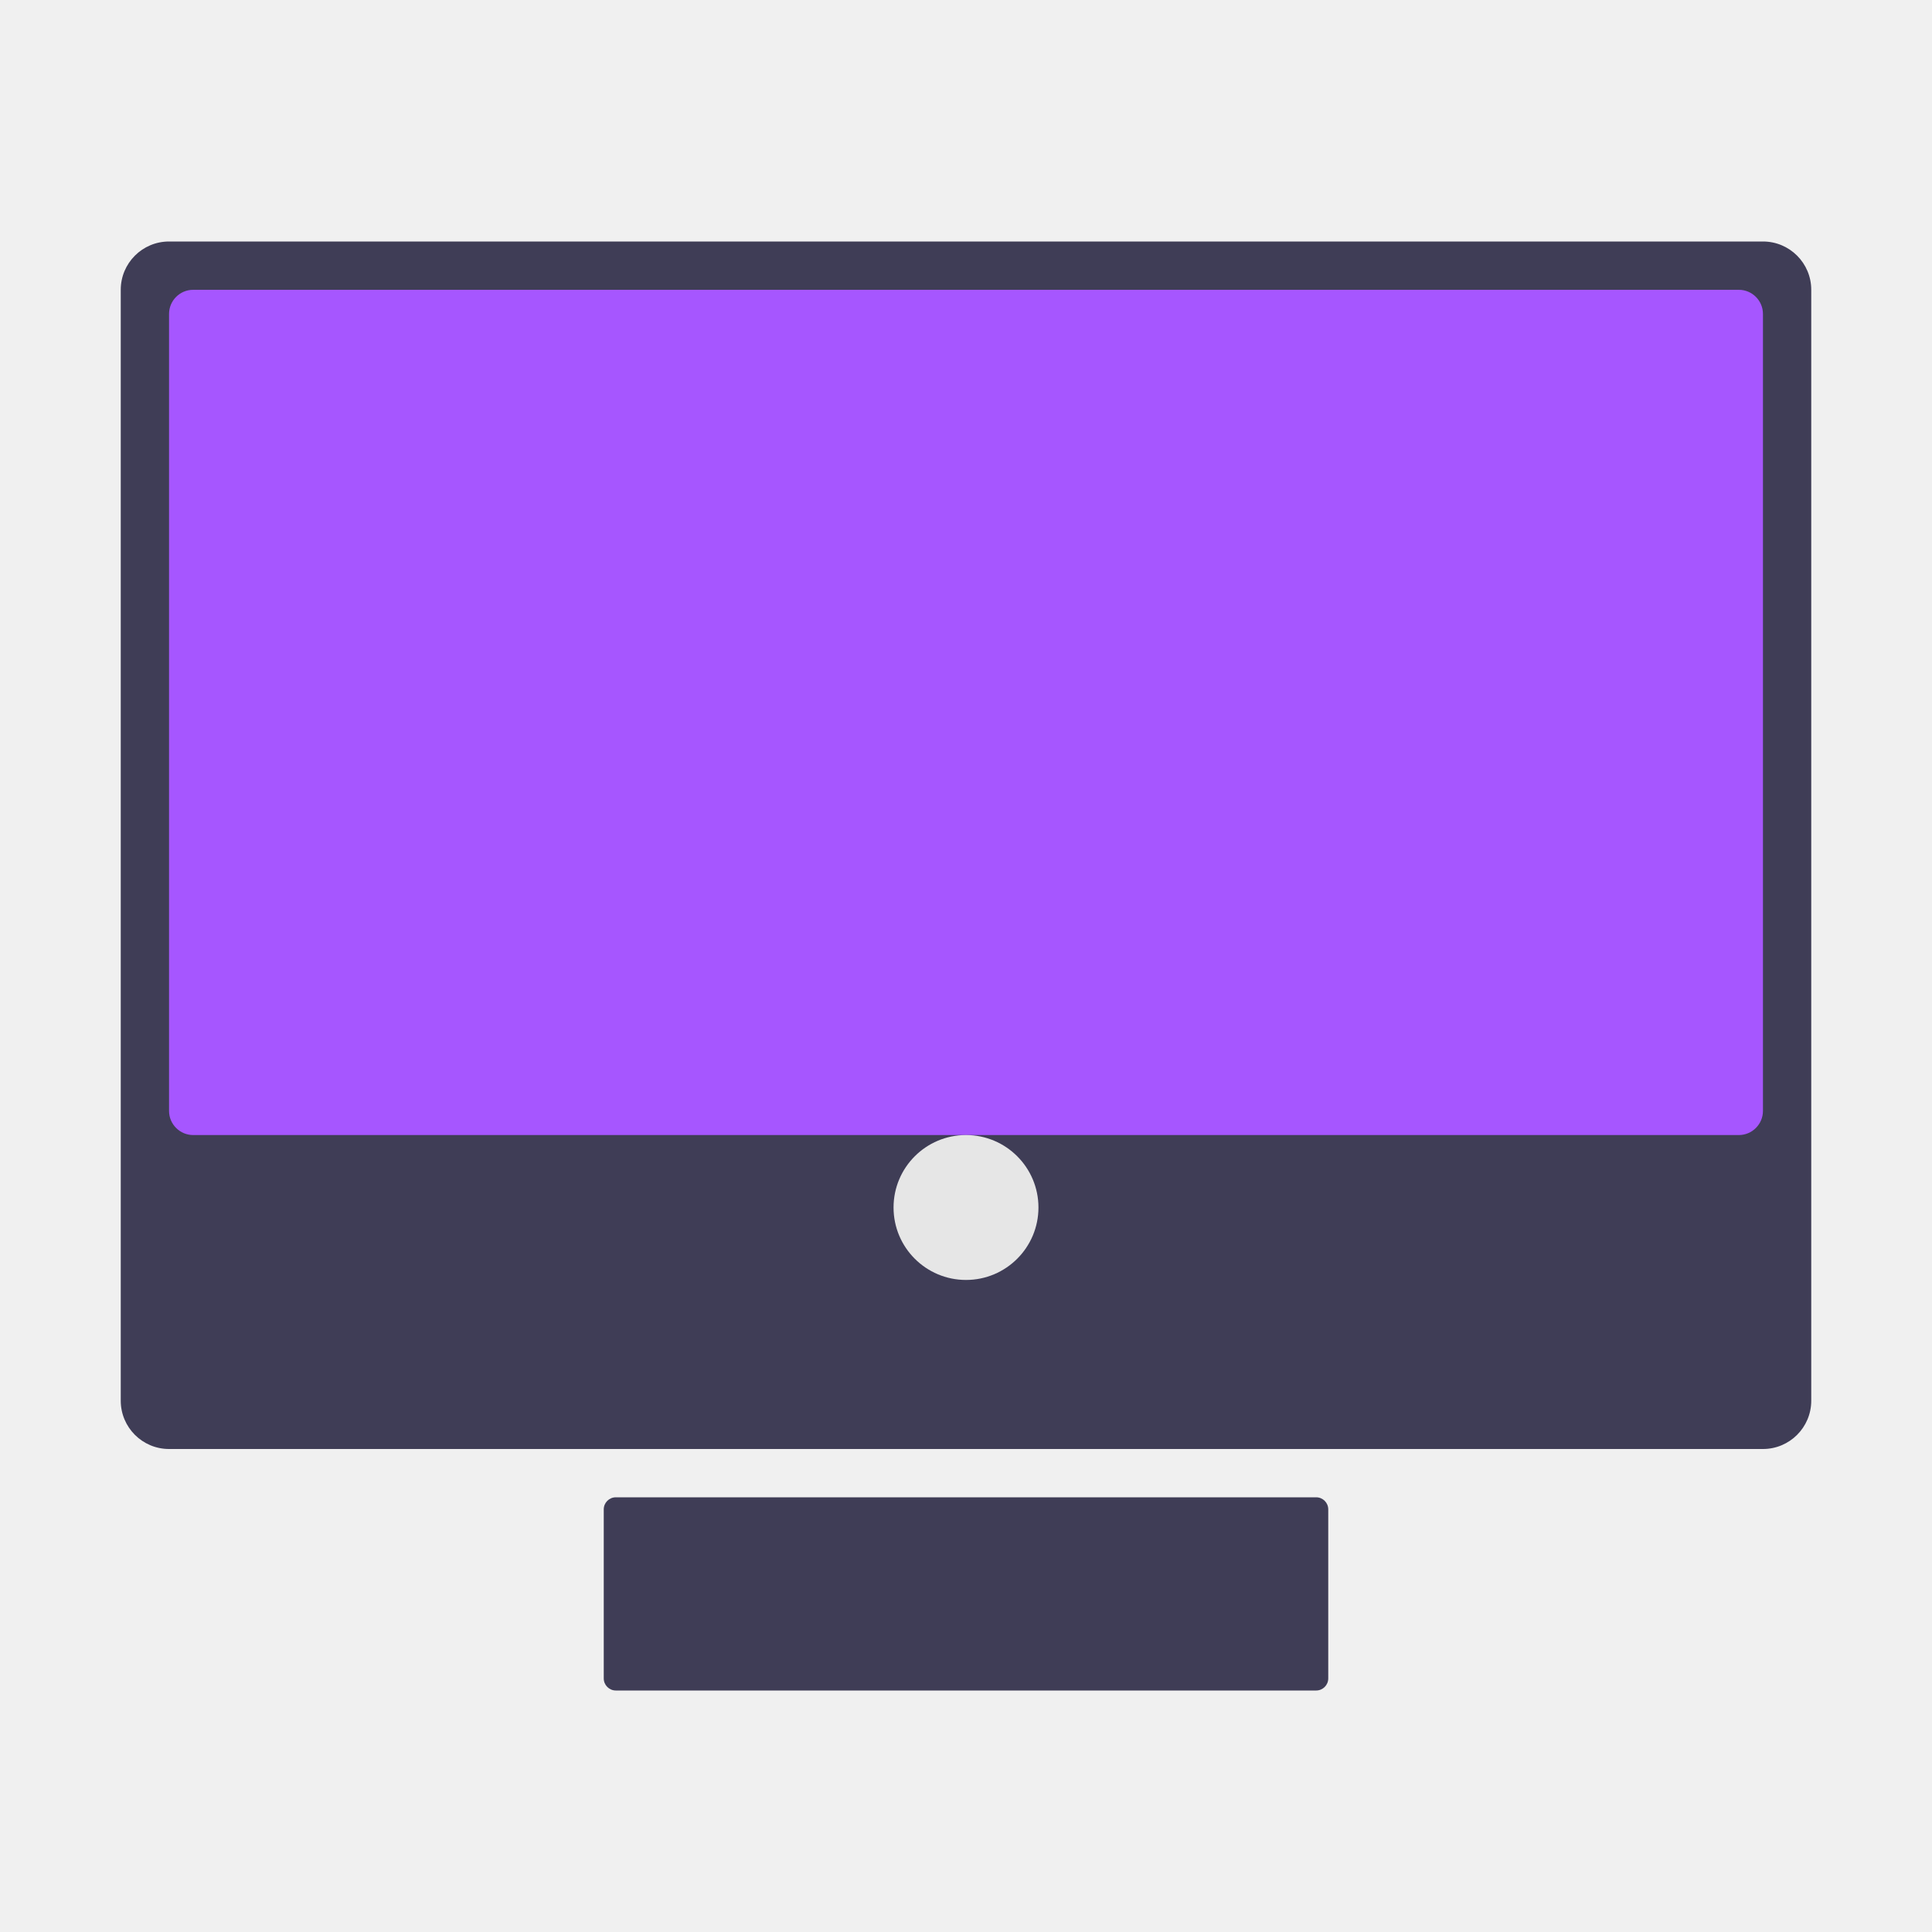
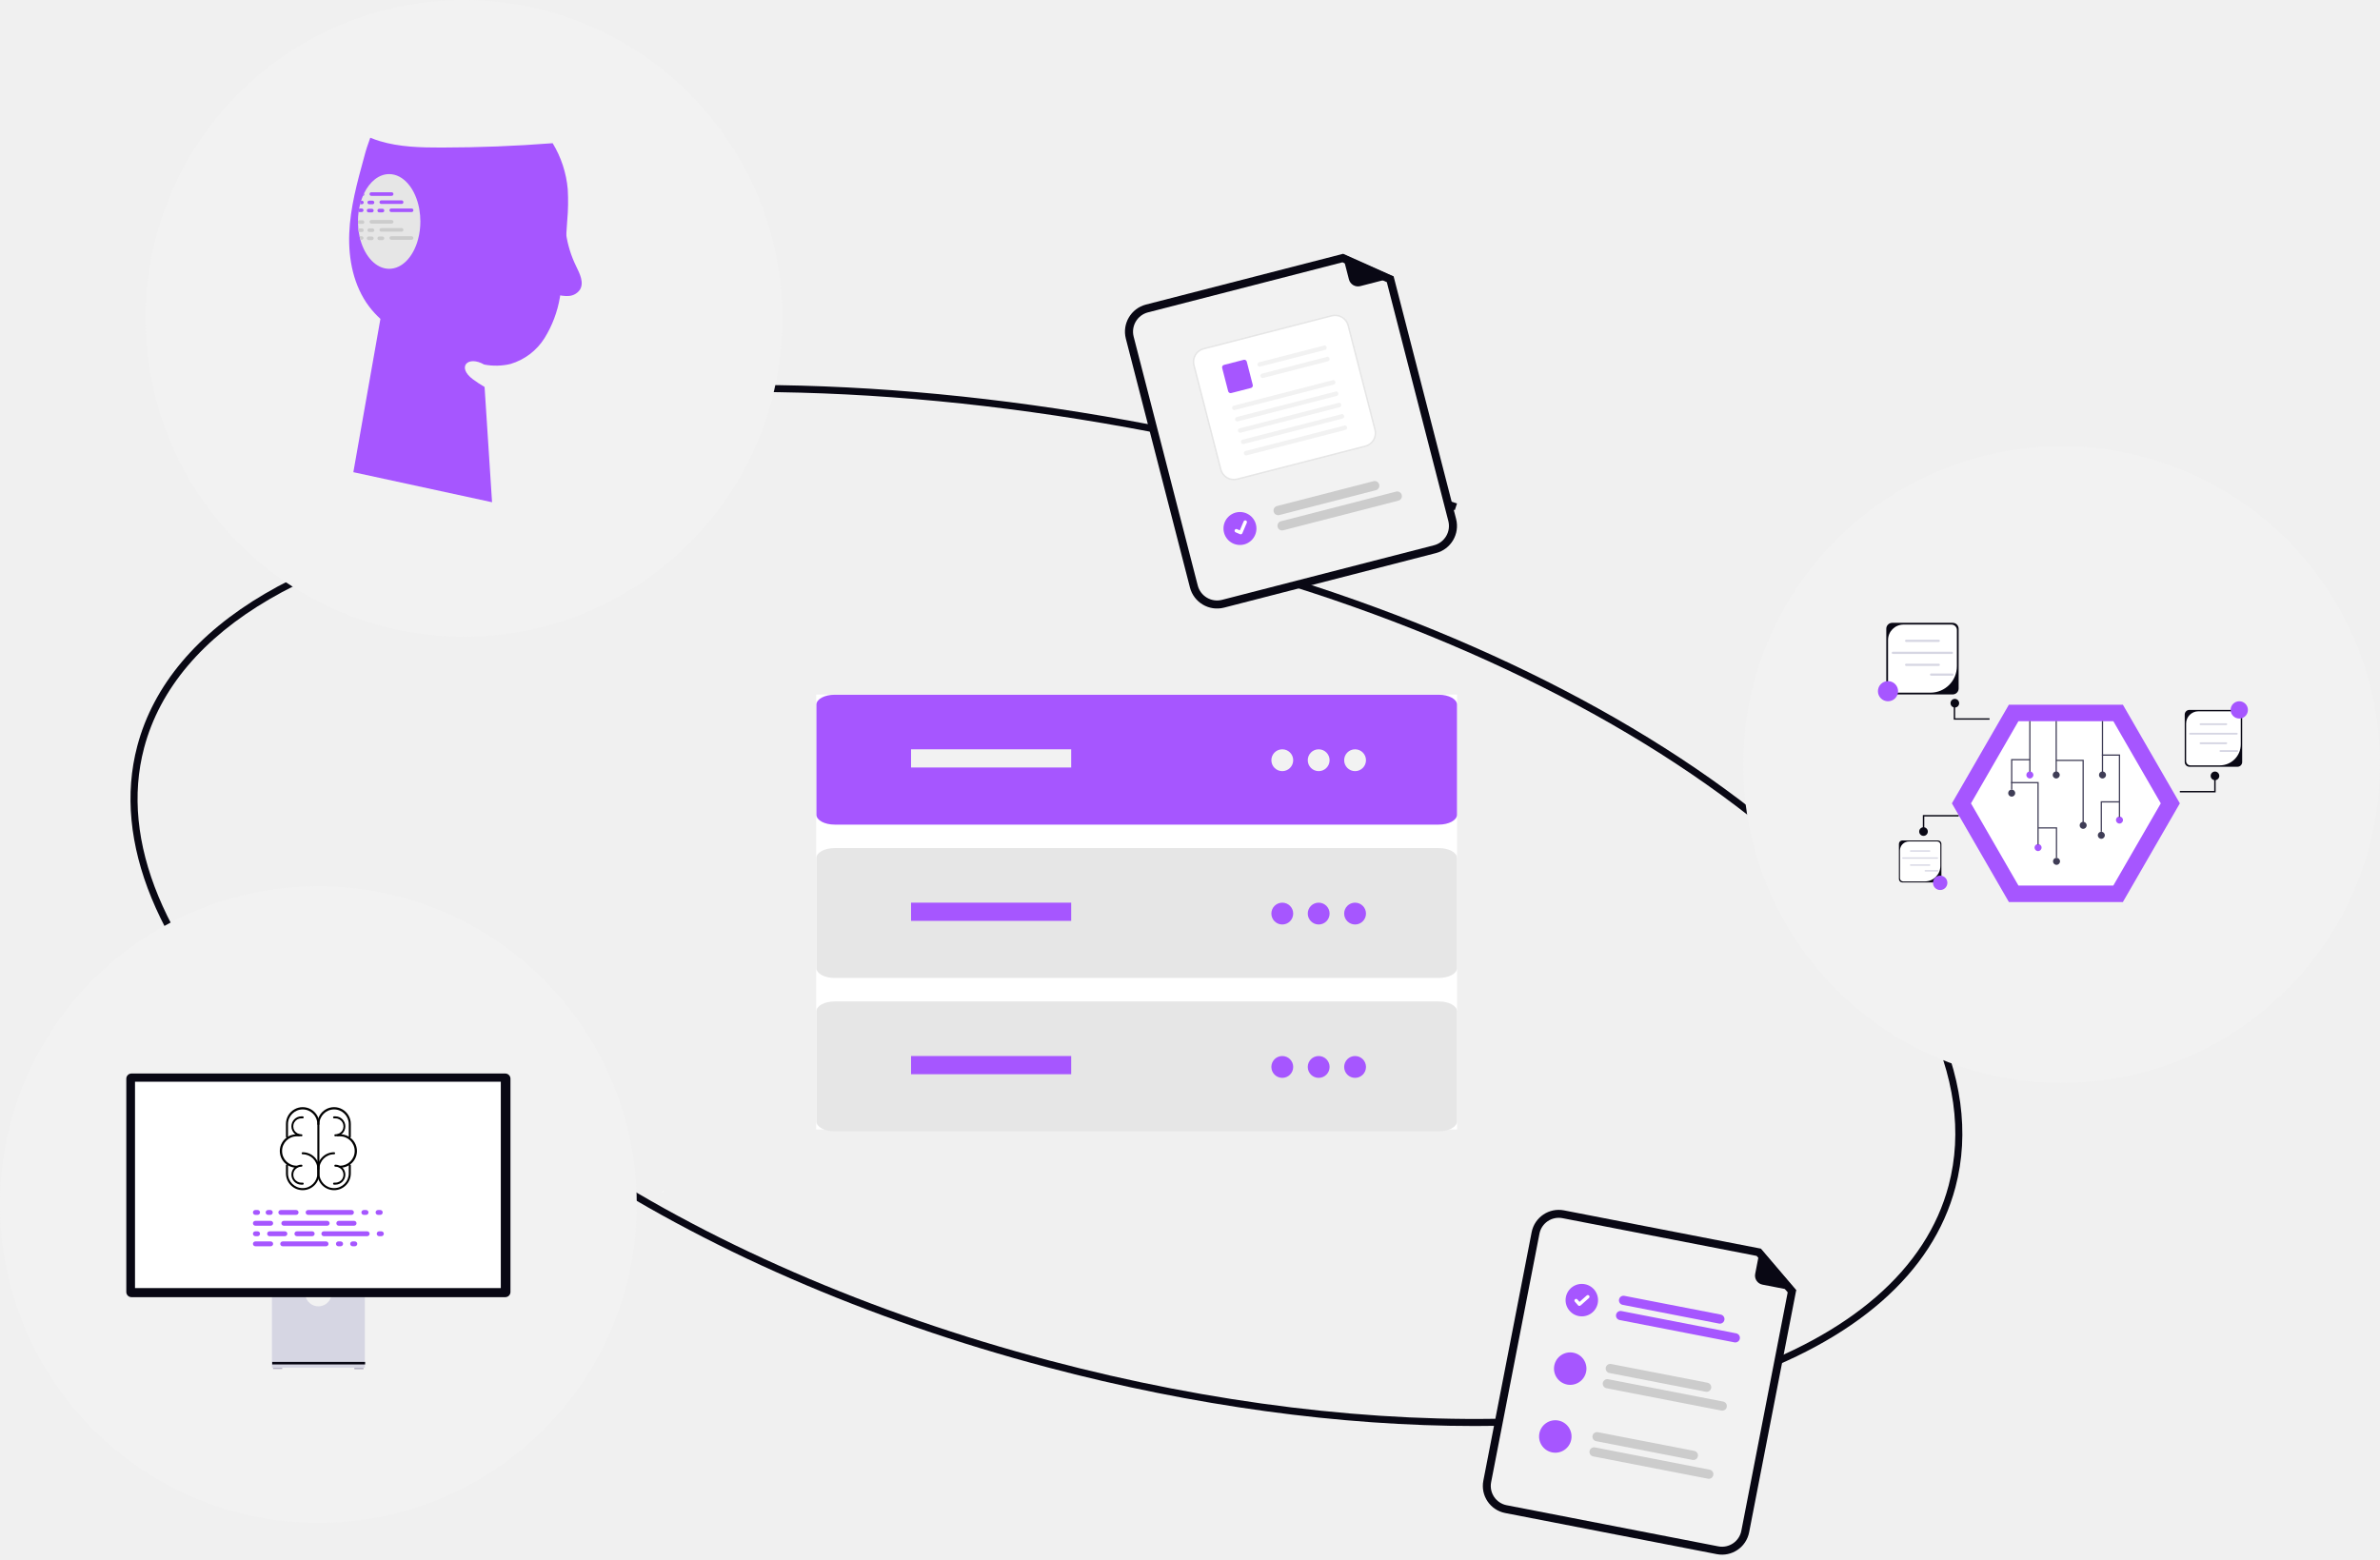
- <svg xmlns="http://www.w3.org/2000/svg" width="800" height="800" viewBox="0 0 800 800">
-   <rect x="50" y="100" width="700" height="500" rx="20" fill="#3f3d56" />
-   <rect x="70" y="120" width="660" height="350" rx="10" fill="#a656ff" />
-   <rect x="300" y="500" width="200" height="100" rx="10" fill="#3f3d56" />
-   <rect x="250" y="620" width="300" height="80" rx="5" fill="#3f3d56" />
-   <circle cx="400" cy="500" r="30" fill="#e6e6e6" />
+ <svg xmlns="http://www.w3.org/2000/svg" width="800" height="524.284" viewBox="0 0 800 524.284" role="img" artist="Katerina Limpitsouni" source="https://undraw.co/">
+   <g transform="translate(-1037.424 -460)">
+     <path d="M714.382,676.631c-45.368,0-94.669-6.742-143.638-19.706-60.558-16.032-116.082-40.23-160.571-69.98l1.317-1.97c44.278,29.605,99.553,53.694,159.86,69.658,54.5,14.429,109.405,21.114,158.765,19.35l.086,2.369Q722.381,676.633,714.382,676.631Z" transform="translate(818.854 262.8)" fill="#090814" />
+     <path d="M707.617,367c-14.735-4.8-29.888-9.264-45.045-13.276-87.214-23.089-172.947-31.287-247.933-23.7l-.239-2.359c75.265-7.609,161.291.6,248.779,23.77,15.2,4.025,30.4,8.5,45.173,13.315Z" transform="translate(818.826 264.511)" fill="#090814" />
+     <path d="M306.964,551.74c-36.351-35.785-51.7-73.118-43.232-105.12,10.868-41.068,59.172-69.464,132.516-77.9l.271,2.356c-72.325,8.323-119.886,36.081-130.491,76.156-8.245,31.145,6.885,67.662,42.6,102.825Z" transform="translate(819.832 264.223)" fill="#090814" />
+     <path d="M763.918,663.97l-.76-2.246c40.575-13.719,65.954-35.818,73.392-63.912C846,562.1,825.464,520.656,778.714,481.118c-46.989-39.739-114.748-72.713-190.8-92.846l.6-2.292c76.38,20.221,144.471,53.366,191.722,93.328,47.489,40.163,68.3,82.464,58.6,119.111C831.191,627.318,805.283,649.984,763.918,663.97Z" transform="translate(855.875 260.754)" fill="#090814" />
+     <path d="M441.5,598.092c-.078-.014-.157-.025-.234-.039a6.368,6.368,0,0,0,.925-.7Z" transform="translate(818.65 262.719)" fill="#fff" />
+     <path d="M910.367,362.092c.079-.014.157-.025.234-.039a6.378,6.378,0,0,1-.925-.7Z" transform="translate(815.569 264.272)" fill="#fff" />
+     <path d="M343.5,295.092c-.079-.014-.157-.025-.234-.039a6.384,6.384,0,0,0,.925-.7Z" transform="translate(819.295 264.713)" fill="#fff" />
+     <g transform="translate(1086.347 460)">
+       <path d="M278.155,353.5c0,2.415.08,4.83.249,7.222.179,2.861.487,5.7.906,8.524a106.54,106.54,0,0,0,7.967,27.547l.6,1.308.3.656c.1.218.208.437.308.646.139.288.269.567.4.844.169.348.338.7.516,1.044.02.039.039.09.069.139.149.3.288.586.447.885a1.74,1.74,0,0,0,.1.189c.169.338.348.685.526,1.023.2.357.387.726.586,1.083.477.885.973,1.758,1.48,2.633q.223.388.457.775c.139.238.278.477.427.715.1.159.2.328.3.487.159.269.318.526.487.795.367.586.745,1.172,1.113,1.758h.01c.169.269.347.536.526.8v.01c.526.795,1.073,1.589,1.619,2.374h.007a.011.011,0,0,1,0,.007c.437.636.894,1.252,1.341,1.868v.01c.3.387.586.785.885,1.172.238.318.487.646.735.964.049.069.11.129.159.2v.01c.069.09.139.169.208.259q1.58,2.027,3.258,3.964l.179.208c.059.069.129.139.189.218.1.11.189.218.288.328s.189.218.288.328a107.906,107.906,0,0,0,19.7,17.375c.964.665,1.947,1.308,2.93,1.937.249.159.5.318.745.467.069.049.149.1.218.149.139.08.269.159.4.249s.259.159.4.238c.526.328,1.063.646,1.6.964.129.079.269.159.4.238s.269.149.4.228c0,.01,0,.01.01.01h.01v.01h.01q1,.581,2.027,1.132c.367.2.745.4,1.123.6.854.467,1.719.914,2.583,1.341.308.149.626.3.934.457.259.119.516.249.775.367.079.039.149.069.218.11.218.1.427.2.646.3.238.11.477.218.7.328.269.119.526.239.8.348.993.447,2,.874,3,1.281a105.129,105.129,0,0,0,11.007,3.815c.169.049.347.1.526.149q2.4.67,4.83,1.222,4.247.983,8.573,1.61h.02l1.034.149c.03,0,.059.01.1.01,0,.01,0,.01.01,0l1.142.149a.245.245,0,0,0,.08.01c.357.049.726.09,1.083.129l1.162.119.894.09a.192.192,0,0,0,.08.01c.269.02.536.049.805.069h.039l.7.059c2.771.218,5.553.318,8.375.318,3.05,0,6.079-.119,9.07-.377h.03l1.917-.179c.169-.02.328-.03.5-.049.03,0,.069-.01.1-.01.049-.01.1-.01.159-.02a.249.249,0,0,0,.08-.01c.218-.02.437-.049.665-.069l.745-.09c.249-.03.5-.069.745-.1.059-.01.11-.01.169-.02.179-.02.357-.049.536-.08l.259-.03c.179-.03.347-.049.526-.079h.01a105.005,105.005,0,0,0,16.093-3.623c.278-.09.557-.169.834-.259.01,0,.02-.01.03-.01.08-.03.169-.049.249-.08.745-.238,1.48-.487,2.214-.745,1.013-.338,2.013-.7,3.019-1.083.269-.11.536-.208.805-.318.546-.208,1.083-.427,1.619-.646.914-.367,1.828-.755,2.732-1.152.844-.377,1.679-.755,2.516-1.152.02-.01.049-.01.069-.03.189-.09.377-.179.556-.269h.01a106.488,106.488,0,0,0,13.2-7.54q2.027-1.356,3.993-2.8c1.053-.785,2.086-1.58,3.12-2.394a107.588,107.588,0,0,0,14.1-13.471v-.01c.308-.338.6-.685.894-1.034.049-.049.09-.1.129-.139.189-.228.367-.447.556-.665v-.01c.249-.288.5-.586.735-.885.059-.069.11-.129.159-.189v-.01c.2-.239.387-.477.586-.726.1-.119.189-.238.288-.357v-.01c.586-.735,1.152-1.47,1.719-2.225.149-.2.3-.4.457-.616.716-.964,1.409-1.947,2.086-2.93v-.01c.259-.367.5-.745.765-1.113l.745-1.132c.249-.4.5-.785.755-1.182l.03-.059c.249-.377.5-.775.735-1.162.189-.318.377-.626.567-.934.119-.208.249-.418.367-.636a2.392,2.392,0,0,0,.129-.208l.834-1.46c.328-.567.646-1.142.964-1.719.119-.238.249-.477.377-.715.049-.08.09-.159.129-.239.149-.278.3-.566.437-.854s.3-.567.447-.854.288-.567.427-.854c.11-.218.208-.437.318-.656a.214.214,0,0,1,.03-.049c.049-.11.1-.208.139-.308a.218.218,0,0,0,.03-.049c.11-.218.208-.447.318-.665.139-.288.269-.586.4-.875.09-.2.189-.4.278-.616.129-.288.269-.577.387-.874.139-.3.269-.6.4-.906a2.294,2.294,0,0,0,.1-.228c.069-.139.119-.278.179-.418.159-.367.318-.745.467-1.113.179-.418.348-.844.5-1.262.159-.387.308-.785.457-1.182l.059-.139a107.6,107.6,0,0,0,5.245-18.805v-.01a108.7,108.7,0,0,0,1.421-11.07c.01-.208.03-.4.04-.6.179-2.516.259-5.032.259-7.57,0-1.123-.02-2.235-.049-3.348a106.516,106.516,0,0,0-23.624-63.777c-.318-.4-.636-.8-.964-1.193s-.665-.785-.993-1.172a107.04,107.04,0,0,0-171.9,12.349c-.487.775-.973,1.56-1.44,2.345s-.934,1.589-1.391,2.394a106.57,106.57,0,0,0-13.686,52.4Z" transform="translate(-278.143 -246.478)" fill="#f2f2f2" />
+       <g transform="translate(68.43 46.293)">
+         <path d="M894.083,452.255q-.28,4.184-.559,8.361a134.207,134.207,0,0,1-1.9,17.39,38.063,38.063,0,0,1-5.151,13.676,20.336,20.336,0,0,1-11.438,8.71,20.957,20.957,0,0,1-8.874.194c-5.54-3.147-9.293.878-3.761,4.973a42.892,42.892,0,0,0,3.908,2.572l2.51,38.75-46.622-10.1,9.1-51.547a30.752,30.752,0,0,1-3.808-4.157c-5.214-6.923-7.008-15.945-6.667-24.6s2.657-17.11,4.95-25.463a65.507,65.507,0,0,1,2.114-6.69c1.018.42,2.051.8,3.1,1.119,6.706,2.035,13.831,2.2,20.839,2.191q18.707-.012,37.367-1.461a35.853,35.853,0,0,1,5.074,15.494,71.938,71.938,0,0,1-.179,10.591Z" transform="translate(-820.777 -424.321)" fill="#a656ff" />
+         <path d="M913.769,451.1a36.941,36.941,0,0,0,3.22,22.334c1.25,2.547,2.8,5.617,1.276,8.012a4.935,4.935,0,0,1-3.717,2.06,12.1,12.1,0,0,1-4.338-.562" transform="translate(-840.718 -430.292)" fill="#a656ff" />
+         <path d="M845.576,455.981a23.042,23.042,0,0,1-.769,5.975v.008c-.008.039-.023.078-.031.117-1.57,5.773-5.315,9.828-9.69,9.828-4.351,0-8.081-4.025-9.674-9.751-.109-.4-.2-.793-.288-1.2-.109-.458-.194-.931-.264-1.422-.062-.389-.109-.785-.148-1.189-.054-.559-.093-1.119-.1-1.7v-.008c-.015-.218-.015-.435-.015-.653v-.194l.008-.008a22.76,22.76,0,0,1,.194-2.945c.054-.412.117-.808.194-1.2.093-.483.194-.956.319-1.422.1-.412.218-.808.342-1.2.172-.528.358-1.041.567-1.531.132-.319.272-.629.412-.931,1.911-3.931,4.988-6.488,8.454-6.488,4.794,0,8.835,4.888,10.086,11.553.016.1.039.2.047.3v.008A22.991,22.991,0,0,1,845.576,455.981Z" transform="translate(-821.627 -427.83)" fill="#e6e6e6" />
+         <path d="M827.2,448.745a.619.619,0,0,1-.513.59c.132-.319.272-.629.412-.931A.652.652,0,0,1,827.2,448.745Z" transform="translate(-822.095 -429.692)" fill="#a656ff" />
+         <rect width="8.046" height="1.208" rx="0.604" transform="translate(6.851 18.345)" fill="#a656ff" />
+         <path d="M826.731,452.169a.607.607,0,0,1-.606.606h-.606c.1-.412.218-.808.342-1.2h.264a.605.605,0,0,1,.606.6Z" transform="translate(-821.834 -430.397)" fill="#a656ff" />
+         <rect width="2.308" height="1.208" rx="0.604" transform="translate(6.155 21.172)" fill="#a656ff" />
+         <rect width="8.046" height="1.208" rx="0.604" transform="translate(10.207 21.072)" fill="#a656ff" />
+         <rect width="2.308" height="1.208" rx="0.604" transform="translate(5.945 23.898)" fill="#a656ff" />
+         <rect width="2.308" height="1.208" rx="0.604" transform="translate(9.511 23.898)" fill="#a656ff" />
+         <path d="M826.521,455.549a.607.607,0,0,1-.606.606h-1.057c.054-.412.117-.808.194-1.2h.862a.6.6,0,0,1,.606.6Z" transform="translate(-821.686 -431.151)" fill="#a656ff" />
+         <rect width="8.046" height="1.208" rx="0.604" transform="translate(13.562 23.798)" fill="#a656ff" />
+         <path d="M826.735,460.666a.6.6,0,0,1-.606.6h-1.1a.615.615,0,0,1-.42-.163v-.008c-.015-.218-.015-.435-.015-.653v-.195l.008-.008a.6.6,0,0,1,.427-.179h1.1A.607.607,0,0,1,826.735,460.666Z" transform="translate(-821.628 -432.289)" fill="#ccc" />
+         <rect width="8.046" height="1.208" rx="0.604" transform="translate(6.851 27.669)" fill="#ccc" />
+         <path d="M826.561,464.169a.607.607,0,0,1-.606.606H824.9c-.062-.389-.109-.785-.148-1.189a.264.264,0,0,1,.109-.016h1.1A.605.605,0,0,1,826.561,464.169Z" transform="translate(-821.663 -433.073)" fill="#ccc" />
+         <rect width="2.308" height="1.208" rx="0.604" transform="translate(6.155 30.496)" fill="#ccc" />
+         <rect width="8.046" height="1.208" rx="0.604" transform="translate(10.207 30.396)" fill="#ccc" />
+         <rect width="2.308" height="1.208" rx="0.604" transform="translate(5.945 33.222)" fill="#ccc" />
+         <rect width="2.308" height="1.208" rx="0.604" transform="translate(9.511 33.222)" fill="#ccc" />
+         <path d="M826.615,467.549a.607.607,0,0,1-.606.606h-.443c-.109-.4-.2-.793-.288-1.2h.732a.6.6,0,0,1,.606.6Z" transform="translate(-821.781 -433.826)" fill="#ccc" />
+         <rect width="8.046" height="1.208" rx="0.604" transform="translate(13.562 33.122)" fill="#ccc" />
+       </g>
+     </g>
+     <g transform="translate(1623.375 610.022)">
+       <g transform="translate(0 0)">
+         <path d="M974.3,420.5c0,2.415-.079,4.83-.248,7.222-.179,2.861-.487,5.7-.906,8.524a106.549,106.549,0,0,1-7.967,27.547l-.6,1.308-.3.656c-.1.218-.208.437-.308.646-.139.288-.269.567-.4.844-.169.348-.338.7-.516,1.044-.02.039-.039.09-.069.139-.149.3-.288.586-.447.885a1.775,1.775,0,0,1-.1.189c-.169.338-.348.685-.526,1.023-.2.357-.387.726-.586,1.083-.477.885-.973,1.758-1.48,2.633q-.223.388-.457.775c-.139.238-.278.477-.427.716-.1.159-.2.328-.3.487-.159.269-.318.526-.487.795-.367.586-.745,1.172-1.113,1.758h-.01c-.169.269-.348.536-.526.8v.01c-.526.8-1.073,1.589-1.619,2.374a.01.01,0,0,0-.007,0,.01.01,0,0,0,0,.007c-.437.636-.894,1.252-1.341,1.868v.01c-.3.387-.586.785-.885,1.172-.238.318-.487.646-.736.964-.049.069-.11.129-.159.2v.01c-.069.09-.139.169-.208.259q-1.58,2.027-3.258,3.964l-.179.208c-.059.069-.129.139-.189.218-.1.11-.189.218-.288.328s-.189.218-.288.328a107.9,107.9,0,0,1-19.7,17.375c-.963.665-1.947,1.308-2.931,1.937-.249.159-.5.318-.745.467-.069.049-.149.1-.218.149-.139.079-.269.159-.4.249s-.259.159-.4.239c-.526.328-1.063.646-1.6.964-.129.08-.269.159-.4.238s-.269.149-.4.229c0,.01,0,.01-.01.01h-.01v.01h-.01q-1,.581-2.027,1.132c-.367.2-.745.4-1.123.6-.854.467-1.719.914-2.583,1.341-.308.149-.626.3-.934.457-.259.119-.516.248-.775.367-.08.039-.149.069-.218.11-.218.1-.427.2-.646.3-.238.11-.477.218-.7.328-.269.119-.526.239-.8.347-.993.447-2,.875-3,1.281a105.2,105.2,0,0,1-11.007,3.815c-.169.049-.348.1-.526.149q-2.4.67-4.83,1.222-4.247.983-8.573,1.61h-.02l-1.033.149c-.03,0-.059.01-.1.01,0,.01,0,.01-.01,0l-1.142.149a.251.251,0,0,1-.079.01c-.357.049-.726.089-1.083.129l-1.162.119-.894.089a.191.191,0,0,1-.079.01c-.269.02-.537.049-.805.069h-.039l-.7.059c-2.771.218-5.553.318-8.375.318-3.05,0-6.08-.119-9.07-.377h-.03l-1.917-.179c-.169-.02-.328-.03-.5-.049-.03,0-.069-.01-.1-.01-.049-.01-.1-.01-.159-.02a.247.247,0,0,1-.08-.01c-.218-.02-.437-.049-.665-.069l-.745-.09c-.249-.03-.5-.069-.745-.1-.059-.01-.11-.01-.169-.02-.179-.02-.357-.049-.536-.079l-.259-.03c-.179-.03-.348-.049-.526-.079h-.01a105,105,0,0,1-16.093-3.623c-.278-.089-.556-.169-.834-.259-.01,0-.02-.01-.03-.01-.079-.03-.169-.049-.249-.079-.745-.239-1.48-.487-2.214-.745-1.013-.338-2.013-.7-3.019-1.083-.269-.11-.536-.208-.805-.318-.547-.208-1.083-.427-1.619-.646-.914-.367-1.828-.755-2.732-1.152-.844-.377-1.679-.755-2.516-1.152-.02-.01-.049-.01-.069-.03-.189-.09-.377-.179-.556-.269h-.01a106.489,106.489,0,0,1-13.2-7.54q-2.027-1.356-3.994-2.8c-1.053-.785-2.086-1.58-3.12-2.394a107.556,107.556,0,0,1-14.1-13.471v-.01c-.308-.338-.6-.685-.894-1.034-.049-.049-.09-.1-.129-.139-.189-.228-.367-.447-.556-.665v-.01c-.249-.288-.5-.586-.736-.885-.059-.069-.11-.129-.159-.189v-.01c-.2-.239-.388-.477-.586-.726-.1-.119-.189-.238-.288-.357v-.01c-.586-.735-1.152-1.47-1.719-2.225-.149-.2-.3-.4-.457-.616-.715-.964-1.409-1.947-2.086-2.93v-.01c-.259-.367-.5-.745-.765-1.113l-.745-1.132c-.249-.4-.5-.785-.755-1.182l-.03-.059c-.249-.377-.5-.775-.736-1.162-.189-.318-.377-.626-.567-.934-.119-.208-.249-.418-.367-.636a2.4,2.4,0,0,1-.129-.208l-.834-1.46c-.328-.567-.646-1.142-.964-1.719-.119-.239-.249-.477-.378-.716-.049-.08-.089-.159-.129-.239-.149-.278-.3-.566-.437-.854s-.3-.567-.447-.854-.288-.567-.427-.854c-.11-.218-.208-.437-.318-.656a.217.217,0,0,0-.03-.049c-.049-.11-.1-.208-.139-.308a.217.217,0,0,1-.03-.049c-.11-.218-.208-.447-.318-.665-.139-.288-.269-.586-.4-.874-.09-.2-.189-.4-.278-.616-.129-.288-.269-.577-.387-.874-.139-.3-.269-.6-.4-.906a2.267,2.267,0,0,1-.1-.228c-.07-.139-.119-.278-.179-.418-.159-.367-.318-.745-.467-1.113-.179-.418-.347-.844-.5-1.262-.159-.387-.308-.785-.457-1.182l-.059-.139a107.6,107.6,0,0,1-5.245-18.805v-.01a108.769,108.769,0,0,1-1.421-11.07c-.01-.208-.03-.4-.039-.6-.179-2.516-.259-5.032-.259-7.57,0-1.123.02-2.235.049-3.348a106.516,106.516,0,0,1,23.624-63.777c.318-.4.636-.8.964-1.193s.665-.785.993-1.172a107.04,107.04,0,0,1,171.9,12.349c.487.775.974,1.56,1.441,2.345s.934,1.589,1.391,2.394A106.568,106.568,0,0,1,974.3,420.5Z" transform="translate(-760.255 -313.48)" fill="#f2f2f2" />
+         <g transform="translate(45.284 59.374)">
+           <g transform="translate(24.868 27.521)">
+             <path d="M116.9,145.025H78.588L59.433,178.2l19.155,33.177H116.9L136.052,178.2Z" transform="translate(-59.433 -145.025)" fill="#a656ff" />
+             <path d="M262.289,438.631h31.9l15.948-27.623-15.948-27.623h-31.9l-15.948,27.623Z" transform="translate(-239.928 -377.831)" fill="#fff" />
+             <rect width="0.415" height="17.13" transform="translate(25.993 5.513)" fill="#3f3d56" />
+             <circle cx="1.181" cy="1.181" r="1.181" transform="translate(25.019 22.446)" fill="#a656ff" />
+             <rect width="0.415" height="17.13" transform="translate(34.853 5.513)" fill="#3f3d56" />
+             <circle cx="1.181" cy="1.181" r="1.181" transform="translate(33.879 22.446)" fill="#3f3d56" />
+             <rect width="0.415" height="17.13" transform="translate(50.408 5.513)" fill="#3f3d56" />
+             <circle cx="1.181" cy="1.181" r="1.181" transform="translate(49.434 22.446)" fill="#3f3d56" />
+             <circle cx="1.181" cy="1.181" r="1.181" transform="translate(42.937 39.379)" fill="#3f3d56" />
+             <circle cx="1.181" cy="1.181" r="1.181" transform="translate(18.915 28.55)" fill="#3f3d56" />
+             <path d="M237.665,255.333h-.415V234.691H228.4v-.415h9.265Z" transform="translate(-193.34 -215.757)" fill="#3f3d56" />
+             <circle cx="1.181" cy="1.181" r="1.181" transform="translate(27.776 46.861)" fill="#a656ff" />
+             <path d="M164.6,291.391h-.415V270.749h-8.85v-.415H164.6Z" transform="translate(-135.436 -244.333)" fill="#3f3d56" />
+             <circle cx="1.181" cy="1.181" r="1.181" transform="translate(55.144 37.607)" fill="#a656ff" />
+             <path d="M308.531,246.793h-.415V226.151h-5.7v-.415h6.114Z" transform="translate(-251.998 -208.989)" fill="#3f3d56" />
+             <path d="M155.7,243.418h-.415V233.155H161.6v.415h-5.9Z" transform="translate(-135.396 -214.868)" fill="#3f3d56" />
+             <circle cx="1.181" cy="1.181" r="1.181" transform="translate(33.978 51.488)" fill="#3f3d56" />
+             <path d="M205.771,353.964h-.415v-9.848h-5.9V343.7h6.311Z" transform="translate(-170.405 -302.475)" fill="#3f3d56" />
+             <circle cx="1.181" cy="1.181" r="1.181" transform="translate(49.04 42.726)" fill="#3f3d56" />
+             <path d="M300.886,311.74h-.415V301.477h6.311v.415h-5.9Z" transform="translate(-250.456 -269.014)" fill="#3f3d56" />
+           </g>
+           <g transform="translate(0 0)">
+             <path d="M359.265,159.982a.484.484,0,0,0-.484.484v15.481a.484.484,0,1,0,.968,0V160.466A.484.484,0,0,0,359.265,159.982Z" transform="translate(-337.402 -159.004)" fill="#3f3d56" />
+             <g transform="translate(2.81 0)">
+               <path d="M304.353,180.015h-20.34a1.993,1.993,0,0,1-1.991-1.991V157.931a1.993,1.993,0,0,1,1.991-1.991h20.34a1.993,1.993,0,0,1,1.991,1.991v20.093A1.993,1.993,0,0,1,304.353,180.015Z" transform="translate(-282.022 -155.94)" fill="#090814" />
+               <path d="M289.66,158.392a5.186,5.186,0,0,0-5.186,5.186v15.879a1.824,1.824,0,0,0,1.824,1.824h12.438a8.875,8.875,0,0,0,8.875-8.875v-12.19a1.824,1.824,0,0,0-1.824-1.824Z" transform="translate(-283.881 -157.799)" fill="#fff" />
+               <g transform="translate(1.84 5.675)">
+                 <path d="M319.381,180.159H308.443a.379.379,0,0,1,0-.757h10.938a.379.379,0,1,1,0,.757Z" transform="translate(-303.611 -179.401)" fill="#d6d6e3" />
+                 <path d="M319.381,213.523H308.443a.379.379,0,0,1,0-.757h10.938a.379.379,0,1,1,0,.757Z" transform="translate(-303.611 -204.695)" fill="#d6d6e3" />
+                 <path d="M309.844,196.852H290.022a.379.379,0,1,1,0-.757h19.822a.379.379,0,0,1,0,.757Z" transform="translate(-289.633 -192.057)" fill="#d6d6e3" />
+                 <path d="M350.362,227.089H343.2a.379.379,0,1,1,0-.757h7.161a.379.379,0,0,1,0,.757Z" transform="translate(-329.949 -214.979)" fill="#d6d6e3" />
+               </g>
+             </g>
+             <circle cx="3.387" cy="3.387" r="3.387" transform="translate(0 19.601)" fill="#a656ff" />
+           </g>
+           <g transform="translate(7.058 73.155)">
+             <g transform="translate(0)">
+               <path d="M109.939,164.318H97.994a1.171,1.171,0,0,1-1.169-1.169v-11.8a1.171,1.171,0,0,1,1.169-1.169h11.945a1.171,1.171,0,0,1,1.169,1.169v11.8a1.171,1.171,0,0,1-1.169,1.169Z" transform="translate(-96.825 -150.18)" fill="#090814" />
+               <path d="M101.309,151.619a3.045,3.045,0,0,0-3.045,3.046v9.325a1.071,1.071,0,0,0,1.071,1.071h7.3a5.211,5.211,0,0,0,5.211-5.211v-7.159a1.071,1.071,0,0,0-1.071-1.071h-9.469Z" transform="translate(-97.916 -151.271)" fill="#fff" />
+               <g transform="translate(1.087 3.334)">
+                 <path d="M118.746,164.407h-6.424a.222.222,0,0,1,0-.445h6.424a.222.222,0,0,1,0,.445Z" transform="translate(-109.492 -163.962)" fill="#d6d6e3" />
+                 <path d="M118.746,183.995h-6.424a.222.222,0,1,1,0-.445h6.424a.222.222,0,1,1,0,.445Z" transform="translate(-109.492 -178.812)" fill="#d6d6e3" />
+                 <path d="M113.181,174.207H101.54a.222.222,0,0,1,0-.445h11.641a.222.222,0,0,1,0,.445Z" transform="translate(-101.318 -171.391)" fill="#d6d6e3" />
+                 <path d="M136.974,191.962h-4.205a.222.222,0,1,1,0-.445h4.205a.222.222,0,0,1,0,.445Z" transform="translate(-124.993 -184.852)" fill="#d6d6e3" />
+               </g>
+             </g>
+             <circle cx="2.419" cy="2.419" r="2.419" transform="translate(11.449 11.841)" fill="#a656ff" />
+           </g>
+           <g transform="translate(103.125 26.374)">
+             <g transform="translate(0 2.902)">
+               <path d="M142.134,361.057H125.982a1.583,1.583,0,0,1-1.581-1.581V343.521a1.583,1.583,0,0,1,1.581-1.581h16.152a1.583,1.583,0,0,1,1.581,1.581v15.955a1.583,1.583,0,0,1-1.581,1.581h0Z" transform="translate(-124.401 -341.94)" fill="#090814" />
+               <path d="M130.466,343.887a4.118,4.118,0,0,0-4.118,4.118v12.609a1.448,1.448,0,0,0,1.448,1.448h9.877a7.047,7.047,0,0,0,7.047-7.047v-9.68a1.448,1.448,0,0,0-1.448-1.448H130.466Z" transform="translate(-125.877 -343.416)" fill="#fff" />
+               <g transform="translate(1.459 4.506)">
+                 <path d="M154.021,361.168h-8.685a.3.3,0,1,1,0-.6h8.685a.3.3,0,1,1,0,.6Z" transform="translate(-141.497 -360.566)" fill="#d6d6e3" />
+                 <path d="M154.069,387.661h-8.685a.3.3,0,0,1,0-.6h8.685a.3.3,0,1,1,0,.6Z" transform="translate(-141.545 -380.651)" fill="#d6d6e3" />
+                 <path d="M146.489,374.424H130.747a.3.3,0,1,1,0-.6h15.742a.3.3,0,1,1,0,.6Z" transform="translate(-130.437 -370.616)" fill="#d6d6e3" />
+                 <path d="M178.669,398.433h-5.685a.3.3,0,1,1,0-.6h5.685a.3.3,0,1,1,0,.6Z" transform="translate(-162.457 -388.817)" fill="#d6d6e3" />
+               </g>
+             </g>
+             <circle cx="2.903" cy="2.903" r="2.903" transform="translate(15.434 0)" fill="#a656ff" />
+           </g>
+           <g transform="translate(101.487 50.004)">
+             <circle cx="1.451" cy="1.451" r="1.451" transform="translate(10.357 0)" fill="#090814" />
+             <path d="M277.466,325.526H289.5V319.97h-.484v5.073H277.465Z" transform="translate(-277.465 -318.519)" fill="#090814" />
+           </g>
+           <g transform="translate(24.403 25.569)">
+             <circle cx="1.451" cy="1.451" r="1.451" transform="translate(0 0)" fill="#090814" />
+             <path d="M124.444,309.042H112.409v-5.556h.484v5.073h11.552Z" transform="translate(-111.328 -302.034)" fill="#090814" />
+           </g>
+           <g transform="translate(13.873 64.621)">
+             <circle cx="1.451" cy="1.451" r="1.451" transform="translate(0 4.104)" fill="#090814" />
+             <path d="M289.5,319.97H277.465v5.556h.484v-5.072H289.5Z" transform="translate(-276.241 -319.97)" fill="#090814" />
+           </g>
+         </g>
+       </g>
+     </g>
+     <g transform="translate(1520.616 869.862) rotate(-8)">
+       <g transform="translate(33.747 0) rotate(19)">
+         <path d="M81.745,103.656H9.27A9.28,9.28,0,0,1,0,94.385V9.27A9.28,9.28,0,0,1,9.27,0H76.7L91.012,11.413V94.385a9.28,9.28,0,0,1-9.27,9.271Z" transform="translate(0 0)" fill="#090814" />
+         <path d="M6.6,0A6.609,6.609,0,0,0,0,6.6V91.717a6.609,6.609,0,0,0,6.6,6.6H79.074a6.609,6.609,0,0,0,6.6-6.6V10.03L73.094,0Z" transform="translate(2.669 2.669)" fill="#f2f2f2" />
+         <path d="M34.54,3.085h-33A1.543,1.543,0,0,1,1.543,0h33a1.543,1.543,0,1,1,0,3.085Z" transform="translate(33.108 24.331)" fill="#a656ff" />
+         <path d="M40.908,3.085H1.543A1.543,1.543,0,0,1,1.543,0H40.908a1.543,1.543,0,0,1,0,3.085Z" transform="translate(33.108 29.54)" fill="#a656ff" />
+         <path d="M34.54,0h-33a1.543,1.543,0,0,0,0,3.085h33A1.543,1.543,0,1,0,34.54,0Z" transform="translate(33.109 47.678)" fill="#ccc" />
+         <path d="M40.908,0H1.543a1.543,1.543,0,0,0,0,3.085H40.907a1.543,1.543,0,1,0,0-3.085Z" transform="translate(33.109 52.889)" fill="#ccc" />
+         <path d="M34.54,3.085h-33A1.543,1.543,0,0,1,1.543,0h33a1.543,1.543,0,1,1,0,3.085Z" transform="translate(33.108 71.028)" fill="#ccc" />
+         <path d="M40.908,3.085H1.543A1.543,1.543,0,0,1,1.543,0H40.908a1.543,1.543,0,0,1,0,3.085Z" transform="translate(33.108 76.238)" fill="#ccc" />
+         <circle cx="5.456" cy="5.456" r="5.456" transform="translate(15.455 23.023)" fill="#a656ff" />
+         <path d="M1.852,4.149a.566.566,0,0,1-.341-.113l-.006,0L.223,3.051a.57.57,0,1,1,.694-.9l.831.637L3.71.223a.569.569,0,0,1,.8-.105h0L4.494.134,4.509.117a.57.57,0,0,1,.105.8L2.305,3.927a.57.57,0,0,1-.453.222Z" transform="translate(18.518 26.411)" fill="#fff" />
+         <path d="M10.911,5.456a5.456,5.456,0,0,1-5.455,5.458,1.172,1.172,0,0,1-.14-.005,5.455,5.455,0,1,1,5.6-5.453Z" transform="translate(16.017 46.371)" fill="#a656ff" />
+         <circle cx="5.456" cy="5.456" r="5.456" transform="translate(15.455 69.72)" fill="#a656ff" />
+         <path d="M14.3,11.564H3.085A3.085,3.085,0,0,1,0,8.479V.193A.193.193,0,0,1,.313.041L14.424,11.219a.193.193,0,0,1-.12.344Z" transform="translate(76.432 0.216)" fill="#090814" />
+       </g>
+     </g>
+     <g transform="translate(1415.565 545.326)">
+       <path d="M415.556,239.658,344.31,258a9.421,9.421,0,0,1-11.46-6.766L311.3,167.564a9.421,9.421,0,0,1,6.766-11.46l66.283-17.068,16.964,7.595,21,81.57A9.421,9.421,0,0,1,415.556,239.658Z" transform="translate(-311.007 -139.036)" fill="#090814" />
+       <path d="M325.533,165.9a6.709,6.709,0,0,0-4.818,8.16l21.547,83.674a6.709,6.709,0,0,0,8.16,4.818l71.246-18.35a6.709,6.709,0,0,0,4.818-8.16l-20.677-80.3L390.9,149.07Z" transform="translate(-317.795 -146.206)" fill="#f2f2f2" />
+       <path d="M584.594,147.627l-11.03,2.84a3.132,3.132,0,0,1-3.817-2.254l-2.1-8.144a.2.2,0,0,1,.272-.228l16.7,7.417a.2.2,0,0,1-.03.369Z" transform="translate(-494.464 -139.599)" fill="#090814" />
+       <path d="M520.51,410.032l-32.437,8.354a1.567,1.567,0,0,1-.782-3.035L519.729,407a1.567,1.567,0,0,1,.782,3.035Z" transform="translate(-436.181 -330.549)" fill="#ccc" />
+       <path d="M531.4,422.34l-38.7,9.965a1.567,1.567,0,1,1-.782-3.035l38.7-9.965a1.567,1.567,0,1,1,.782,3.035Z" transform="translate(-439.487 -339.348)" fill="#ccc" />
+       <circle cx="5.539" cy="5.539" r="5.539" transform="translate(33.114 86.818)" fill="#a656ff" />
+       <path d="M448.833,255.1l-43.082,11.09a4.853,4.853,0,0,1-5.9-3.486l-9.028-35.072a4.853,4.853,0,0,1,3.487-5.9l43.08-11.089a4.853,4.853,0,0,1,5.9,3.487l9.028,35.072A4.853,4.853,0,0,1,448.833,255.1Z" transform="translate(-367.952 -190.111)" fill="#fff" />
+       <path d="M448.833,255.1l-43.082,11.09a4.853,4.853,0,0,1-5.9-3.486l-9.028-35.072a4.853,4.853,0,0,1,3.487-5.9l43.08-11.089a4.853,4.853,0,0,1,5.9,3.487l9.028,35.072A4.853,4.853,0,0,1,448.833,255.1ZM394.45,222.282a4.282,4.282,0,0,0-3.075,5.209l9.028,35.072a4.282,4.282,0,0,0,5.209,3.075l43.078-11.091a4.282,4.282,0,0,0,3.075-5.209l-9.027-35.072a4.282,4.282,0,0,0-5.209-3.075Z" transform="translate(-367.952 -190.111)" fill="#e6e6e6" />
+       <path d="M489.884,248.5l-21.742,5.6a.779.779,0,0,1-.944-.49.749.749,0,0,1,.528-.953l22.132-5.7c.894.453.658,1.379.025,1.543Z" transform="translate(-422.635 -216.184)" fill="#f2f2f2" />
+       <path d="M493.324,261.876l-21.742,5.6a.779.779,0,0,1-.944-.49.749.749,0,0,1,.528-.953l22.132-5.7c.894.453.659,1.379.024,1.543Z" transform="translate(-425.094 -225.742)" fill="#f2f2f2" />
+       <path d="M435.184,273.439l-6.635,1.708a.844.844,0,0,1-1.027-.607l-2.016-7.829a.844.844,0,0,1,.607-1.027l6.635-1.708a.845.845,0,0,1,1.027.607l2.016,7.829a.843.843,0,0,1-.607,1.027Z" transform="translate(-392.836 -228.328)" fill="#a656ff" />
+       <path d="M471.474,289.318l-33.182,8.542a.779.779,0,0,1-.944-.489.749.749,0,0,1,.528-.953l33.572-8.642c.894.453.659,1.379.024,1.543Z" transform="translate(-401.296 -245.36)" fill="#f2f2f2" />
+       <path d="M474.918,302.7l-33.183,8.542a.779.779,0,0,1-.944-.489.749.749,0,0,1,.528-.953l33.576-8.642c.894.453.659,1.379.025,1.543Z" transform="translate(-403.758 -254.923)" fill="#f2f2f2" />
+       <path d="M478.359,316.065l-33.182,8.542a.779.779,0,0,1-.944-.49.749.749,0,0,1,.528-.953l33.572-8.642C479.229,314.975,478.99,315.9,478.359,316.065Z" transform="translate(-406.218 -264.48)" fill="#f2f2f2" />
+       <path d="M481.8,329.442l-33.182,8.542a.779.779,0,0,1-.944-.489.749.749,0,0,1,.528-.953l33.573-8.641C482.672,328.352,482.436,329.279,481.8,329.442Z" transform="translate(-408.679 -274.043)" fill="#f2f2f2" />
+       <path d="M485.244,342.812l-33.182,8.542a.779.779,0,0,1-.944-.49.749.749,0,0,1,.528-.953l33.572-8.642C486.113,341.722,485.878,342.652,485.244,342.812Z" transform="translate(-411.139 -283.6)" fill="#f2f2f2" />
+       <path d="M442.4,457.986a.574.574,0,0,1-.364-.025h-.007l-1.509-.64a.579.579,0,0,1,.453-1.065l.978.416,1.281-3.014a.578.578,0,0,1,.759-.306h0l-.008.02.008-.02a.579.579,0,0,1,.306.758l-1.507,3.54a.579.579,0,0,1-.389.333Z" transform="translate(-403.339 -363.688)" fill="#fff" />
+     </g>
+     <g transform="translate(1311.768 693.514)">
+       <rect width="215.409" height="146.217" transform="translate(0 0)" fill="#fff" />
+       <path d="M795.571,452.056H592.49c-3.377,0-6.113-1.482-6.117-3.308V411.7c0-1.826,2.74-3.306,6.117-3.308H795.571c3.377,0,6.113,1.482,6.117,3.308v37.051C801.684,450.574,798.948,452.054,795.571,452.056Z" transform="translate(-586.29 -408.332)" fill="#a656ff" />
+       <rect width="53.829" height="6.117" transform="translate(31.892 18.406)" fill="#f2f2f2" />
+       <circle cx="3.67" cy="3.67" r="3.67" transform="translate(153.006 18.406)" fill="#f2f2f2" />
+       <circle cx="3.67" cy="3.67" r="3.67" transform="translate(165.239 18.406)" fill="#f2f2f2" />
+       <circle cx="3.67" cy="3.67" r="3.67" transform="translate(177.473 18.406)" fill="#f2f2f2" />
+       <path d="M795.571,565.11H592.49c-3.377,0-6.113-1.482-6.117-3.308V524.75c0-1.826,2.74-3.306,6.117-3.308H795.571c3.377,0,6.113,1.482,6.117,3.308V561.8C801.684,563.628,798.948,565.108,795.571,565.11Z" transform="translate(-586.29 -469.826)" fill="#e6e6e6" />
+       <rect width="53.829" height="6.117" transform="translate(31.892 69.966)" fill="#a656ff" />
+       <circle cx="3.67" cy="3.67" r="3.67" transform="translate(153.006 69.966)" fill="#a656ff" />
+       <circle cx="3.67" cy="3.67" r="3.67" transform="translate(165.239 69.966)" fill="#a656ff" />
+       <circle cx="3.67" cy="3.67" r="3.67" transform="translate(177.473 69.966)" fill="#a656ff" />
+       <path d="M795.571,678.164H592.49c-3.377,0-6.113-1.482-6.117-3.308V637.8c0-1.826,2.74-3.306,6.117-3.308H795.571c3.377,0,6.113,1.482,6.117,3.308v37.051C801.684,676.682,798.948,678.162,795.571,678.164Z" transform="translate(-586.29 -531.32)" fill="#e6e6e6" />
+       <rect width="53.829" height="6.117" transform="translate(31.892 121.527)" fill="#a656ff" />
+       <circle cx="3.67" cy="3.67" r="3.67" transform="translate(153.006 121.527)" fill="#a656ff" />
+       <circle cx="3.67" cy="3.67" r="3.67" transform="translate(165.239 121.527)" fill="#a656ff" />
+       <circle cx="3.67" cy="3.67" r="3.67" transform="translate(177.473 121.527)" fill="#a656ff" />
+     </g>
+     <g transform="translate(1037.424 757.943)">
+       <path d="M376.155,656.5c0,2.415.079,4.83.249,7.222.179,2.861.487,5.7.906,8.523a106.547,106.547,0,0,0,7.967,27.547l.6,1.308.3.655c.1.218.208.437.308.646.139.288.269.567.4.844.169.347.338.7.516,1.043.02.039.039.089.069.139.149.3.288.586.447.885a1.744,1.744,0,0,0,.1.189c.169.338.347.685.526,1.023.2.357.388.726.586,1.083.477.885.973,1.758,1.48,2.633.149.259.3.516.457.775.139.239.278.477.427.716.1.159.2.328.3.487.159.269.318.526.487.795.367.586.745,1.172,1.113,1.758h.01c.169.269.348.536.526.795v.01c.526.795,1.073,1.589,1.619,2.374a.01.01,0,0,1,.01.01c.437.636.894,1.252,1.341,1.868v.01c.3.387.586.785.885,1.172.239.318.487.646.735.964.049.069.11.129.159.2v.01c.069.09.139.169.208.259q1.58,2.027,3.259,3.964l.179.208c.059.069.129.139.189.218.1.11.189.218.288.328s.189.218.288.328a107.9,107.9,0,0,0,19.7,17.375c.964.665,1.947,1.308,2.93,1.937.249.159.5.318.745.467.069.049.149.1.218.149.139.079.269.159.4.249s.259.159.4.238c.526.328,1.063.646,1.6.964.129.079.269.159.4.238s.269.149.4.228c0,.01,0,.01.01.01h.01v.01h.01q1,.581,2.027,1.132c.367.2.745.4,1.123.6.854.467,1.719.914,2.583,1.341.308.149.626.3.934.457.259.119.516.249.775.367.079.039.149.069.218.11.218.1.427.2.646.3.239.11.477.218.7.328.269.119.526.239.8.347.993.447,2,.874,3,1.281a105.182,105.182,0,0,0,11.007,3.815c.169.049.348.1.526.149q2.4.67,4.83,1.222,4.247.983,8.573,1.61h.02l1.034.149c.03,0,.059.01.1.01,0,.01,0,.01.01,0l1.142.149a.248.248,0,0,0,.08.01c.357.049.726.09,1.083.129l1.162.119.894.089a.192.192,0,0,0,.08.01c.269.02.536.049.805.069h.04l.7.059c2.771.218,5.553.318,8.375.318,3.05,0,6.08-.119,9.07-.377h.03l1.917-.179c.169-.02.328-.03.5-.049.03,0,.069-.01.1-.01.049-.01.1-.01.159-.02a.247.247,0,0,0,.079-.01c.218-.02.437-.049.665-.069l.745-.09c.249-.03.5-.069.745-.1.059-.01.11-.01.169-.02.179-.02.357-.049.536-.079l.259-.03c.179-.03.348-.049.526-.079h.01a105.017,105.017,0,0,0,16.093-3.623c.278-.09.556-.169.834-.259.01,0,.02-.01.03-.01.08-.03.169-.049.249-.079.745-.239,1.48-.487,2.214-.745,1.013-.338,2.013-.7,3.019-1.083.269-.11.536-.208.805-.318.547-.208,1.083-.427,1.619-.646.914-.367,1.827-.755,2.732-1.152.844-.377,1.679-.755,2.516-1.152.02-.01.049-.01.069-.03.189-.09.377-.179.556-.269h.01a106.516,106.516,0,0,0,13.2-7.54q2.027-1.355,3.993-2.8c1.053-.785,2.086-1.58,3.12-2.394a107.577,107.577,0,0,0,14.1-13.471v-.01c.308-.338.6-.685.894-1.033.049-.049.09-.1.129-.139.189-.229.367-.447.556-.665v-.01c.249-.288.5-.586.735-.885.059-.069.11-.129.159-.189v-.01c.2-.239.388-.477.586-.726.1-.119.189-.239.288-.357v-.01c.586-.736,1.152-1.47,1.719-2.225.149-.2.3-.4.457-.616.715-.964,1.409-1.947,2.086-2.93v-.01c.259-.367.5-.745.765-1.113l.745-1.132c.249-.4.5-.785.755-1.183l.03-.059c.249-.377.5-.775.735-1.162.189-.318.377-.626.567-.934.119-.208.249-.418.367-.636a2.358,2.358,0,0,0,.129-.208l.834-1.46c.328-.567.646-1.142.964-1.719.119-.239.249-.477.377-.716.049-.079.089-.159.129-.238.149-.278.3-.567.437-.854s.3-.567.447-.854.288-.566.427-.854c.11-.218.208-.437.318-.655a.212.212,0,0,1,.03-.049c.049-.11.1-.208.139-.308a.212.212,0,0,0,.03-.049c.11-.218.208-.447.318-.665.139-.288.269-.586.4-.874.09-.2.189-.4.278-.616.129-.288.269-.577.387-.875.139-.3.269-.6.4-.906a2.283,2.283,0,0,0,.1-.228c.069-.139.119-.278.179-.418.159-.367.318-.745.467-1.113.179-.418.347-.844.5-1.262.159-.387.308-.785.457-1.182l.059-.139a107.611,107.611,0,0,0,5.245-18.805v-.01a108.741,108.741,0,0,0,1.421-11.07c.01-.208.03-.4.039-.6.179-2.516.259-5.032.259-7.57,0-1.123-.02-2.235-.049-3.348a106.515,106.515,0,0,0-23.624-63.778c-.318-.4-.636-.8-.964-1.193s-.665-.785-.993-1.172a107.04,107.04,0,0,0-171.9,12.349c-.487.775-.973,1.56-1.44,2.345s-.934,1.589-1.391,2.394a106.57,106.57,0,0,0-13.677,52.4Z" transform="translate(-376.155 -549.478)" fill="#f2f2f2" />
+       <g transform="translate(42.455 62.981)">
+         <rect width="3.088" height="0.545" transform="translate(49.317 98.8)" fill="#b6b3c5" />
+         <rect width="3.088" height="0.545" transform="translate(76.65 98.891)" fill="#b6b3c5" />
+         <path d="M249.155,370.945a4.449,4.449,0,0,1-8.779,0h-11.23v24.337h31.239V370.945Z" transform="translate(-180.2 -296.392)" fill="#d6d6e3" />
+         <rect width="31.238" height="0.847" transform="translate(49.037 96.962)" fill="#090814" />
+         <path d="M127.388,97.1H1.741A1.743,1.743,0,0,1,0,95.359V23.653a1.743,1.743,0,0,1,1.741-1.742H127.388a1.744,1.744,0,0,1,1.742,1.741V95.359A1.744,1.744,0,0,1,127.388,97.1Z" transform="translate(0 -21.911)" fill="#090814" />
+         <rect width="122.955" height="69.378" transform="translate(2.926 2.756)" fill="#fff" />
+         <g transform="translate(42.565 11.384)">
+           <g transform="translate(9.109 0)">
+             <path d="M16.621,24.749A5.621,5.621,0,0,1,11,19.127V17.62A5.621,5.621,0,0,1,16.621,12a.342.342,0,1,1,0,.684,4.937,4.937,0,0,0-4.937,4.937v1.507a4.937,4.937,0,1,0,9.874,0V16.414a.342.342,0,1,1,.684,0v2.714a5.621,5.621,0,0,1-5.622,5.622Z" transform="translate(1.549 3.083)" />
+             <path d="M9.62,24.75A5.621,5.621,0,0,1,4,19.129V16.415a.342.342,0,1,1,.684,0v2.714a4.937,4.937,0,1,0,9.874,0V17.621A4.937,4.937,0,0,0,9.62,12.685a.342.342,0,0,1,0-.684,5.621,5.621,0,0,1,5.62,5.62v1.507A5.621,5.621,0,0,1,9.619,24.75Z" transform="translate(-2.008 3.082)" />
+             <path d="M21.9,12.186a.342.342,0,0,1-.342-.342V7.621a4.937,4.937,0,0,0-9.874,0,.342.342,0,1,1-.684,0,5.621,5.621,0,1,1,11.241,0v4.223A.342.342,0,0,1,21.9,12.186Z" transform="translate(1.549 -2)" />
+             <path d="M14.9,23.045a.342.342,0,0,1-.342-.342V7.621a4.937,4.937,0,1,0-9.874,0v4.223a.342.342,0,0,1-.684,0V7.621a5.621,5.621,0,1,1,11.241,0V22.7A.342.342,0,0,1,14.9,23.045Z" transform="translate(-2.009 -2)" />
+             <g transform="translate(17.819 3.017)">
+               <path d="M17.126,19.241a.342.342,0,1,1,0-.684,4.937,4.937,0,0,0,0-9.874h-.754a.342.342,0,0,1,0-.684h.754a5.621,5.621,0,1,1,0,11.241Z" transform="translate(-14.784 -1.967)" />
+               <path d="M16.8,14.716a.342.342,0,1,1,0-.684,2.675,2.675,0,1,0,0-5.349h-.431a.342.342,0,0,1,0-.684H16.8a3.358,3.358,0,1,1,0,6.717Z" transform="translate(-16.021 -8)" />
+               <path d="M16.743,14.716h-.431a.342.342,0,1,1,0-.684h.431a2.675,2.675,0,1,0,0-5.349.342.342,0,0,1,0-.684,3.358,3.358,0,1,1,0,6.717Z" transform="translate(-15.961 8.248)" />
+             </g>
+             <g transform="translate(0 3.017)">
+               <path d="M21.62,19.241A5.621,5.621,0,1,1,21.62,8h.754a.342.342,0,1,1,0,.684H21.62a4.937,4.937,0,0,0,0,9.874.342.342,0,0,1,0,.684Z" transform="translate(-15.999 -1.967)" />
+               <path d="M19.357,14.716a3.358,3.358,0,1,1,0-6.717h.431a.342.342,0,1,1,0,.684h-.431a2.675,2.675,0,1,0,0,5.349.342.342,0,0,1,0,.684Z" transform="translate(-12.177 -7.999)" />
+               <path d="M19.788,14.716h-.431a3.358,3.358,0,1,1,0-6.717.342.342,0,1,1,0,.684,2.675,2.675,0,1,0,0,5.349h.431a.342.342,0,1,1,0,.684Z" transform="translate(-12.176 8.249)" />
+             </g>
+           </g>
+           <g transform="translate(0 34.503)">
+             <rect width="6.788" height="1.634" rx="0.817" transform="translate(8.548)" fill="#a656ff" />
+             <rect width="2.388" height="1.634" rx="0.817" transform="translate(36.456)" fill="#a656ff" />
+             <rect width="2.388" height="1.634" rx="0.817" transform="translate(41.233)" fill="#a656ff" />
+             <rect width="16.217" height="1.634" rx="0.817" transform="translate(17.725)" fill="#a656ff" />
+             <rect width="6.788" height="1.634" rx="0.817" transform="translate(0 10.56)" fill="#a656ff" />
+             <rect width="2.388" height="1.634" rx="0.817" transform="translate(27.908 10.56)" fill="#a656ff" />
+             <rect width="2.388" height="1.634" rx="0.817" transform="translate(32.685 10.56)" fill="#a656ff" />
+             <rect width="16.217" height="1.634" rx="0.817" transform="translate(9.177 10.56)" fill="#a656ff" />
+             <rect width="6.788" height="1.634" rx="0.817" transform="translate(28.034 3.646)" fill="#a656ff" />
+             <rect width="6.788" height="1.634" rx="0.817" transform="translate(0 3.646)" fill="#a656ff" />
+             <rect width="2.388" height="1.634" rx="0.817" transform="translate(0)" fill="#a656ff" />
+             <rect width="2.388" height="1.634" rx="0.817" transform="translate(0 7.165)" fill="#a656ff" />
+             <rect width="16.217" height="1.634" rx="0.817" transform="translate(9.554 3.646)" fill="#a656ff" />
+             <rect width="6.788" height="1.634" rx="0.817" transform="translate(13.954 7.165)" fill="#a656ff" />
+             <rect width="6.788" height="1.634" rx="0.817" transform="translate(4.777 7.165)" fill="#a656ff" />
+             <rect width="2.388" height="1.634" rx="0.817" transform="translate(4.28)" fill="#a656ff" />
+             <rect width="2.388" height="1.634" rx="0.817" transform="translate(41.61 7.165)" fill="#a656ff" />
+             <rect width="16.217" height="1.634" rx="0.817" transform="translate(23.005 7.165)" fill="#a656ff" />
+           </g>
+         </g>
+       </g>
+     </g>
+   </g>
</svg>
